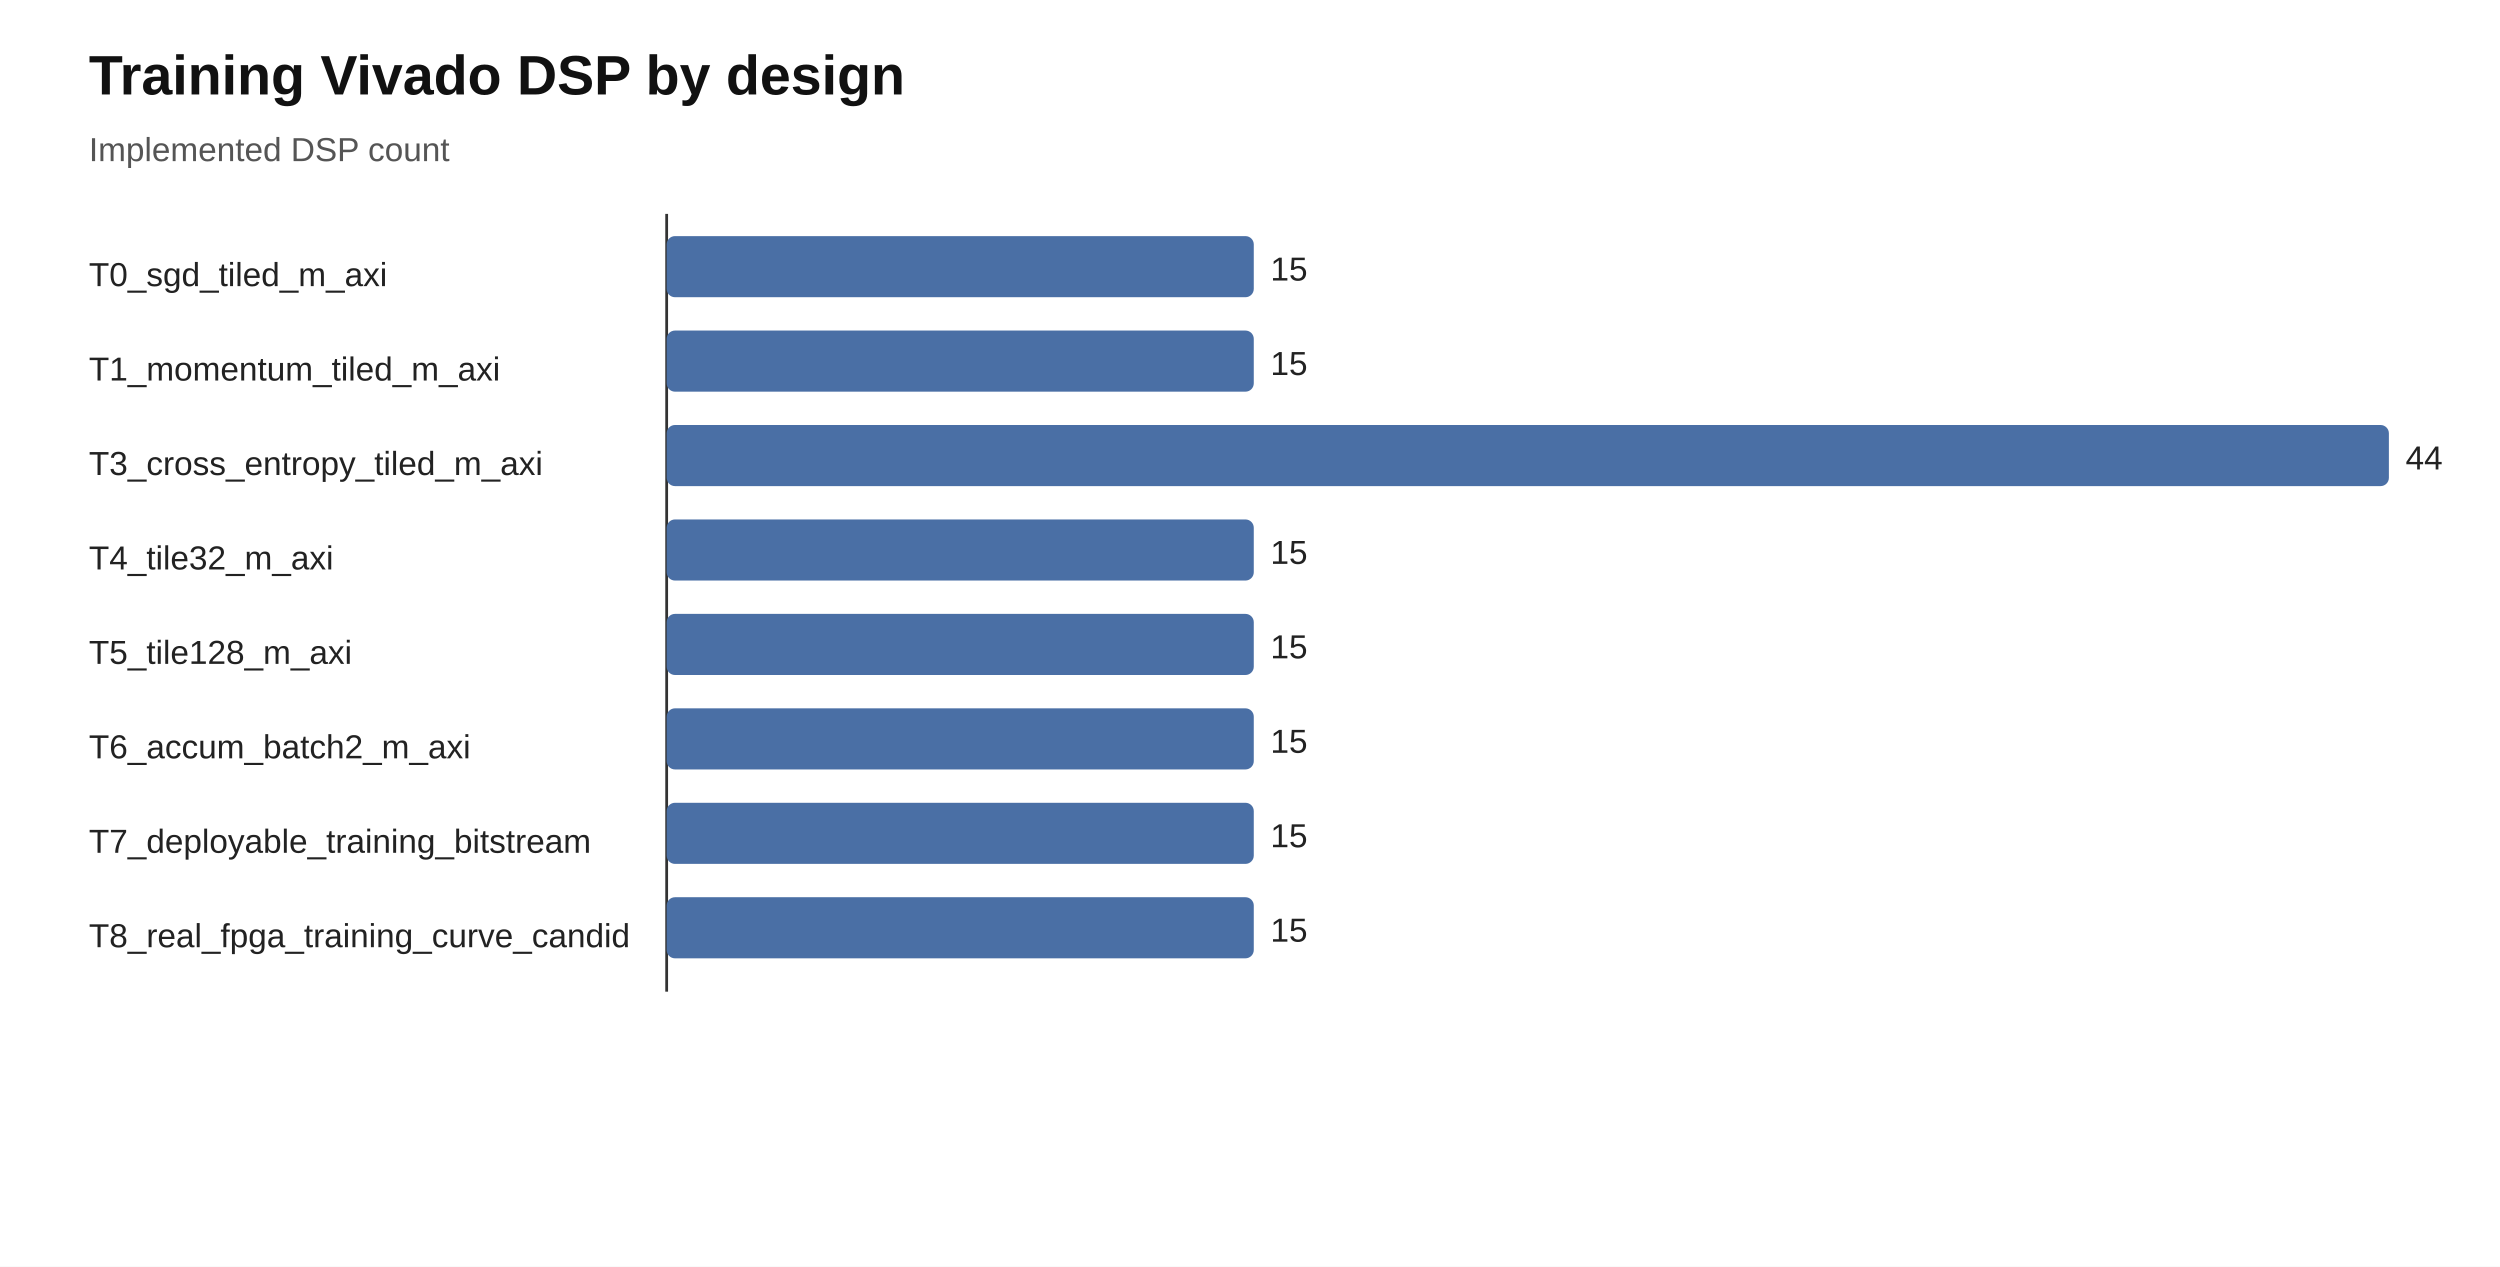
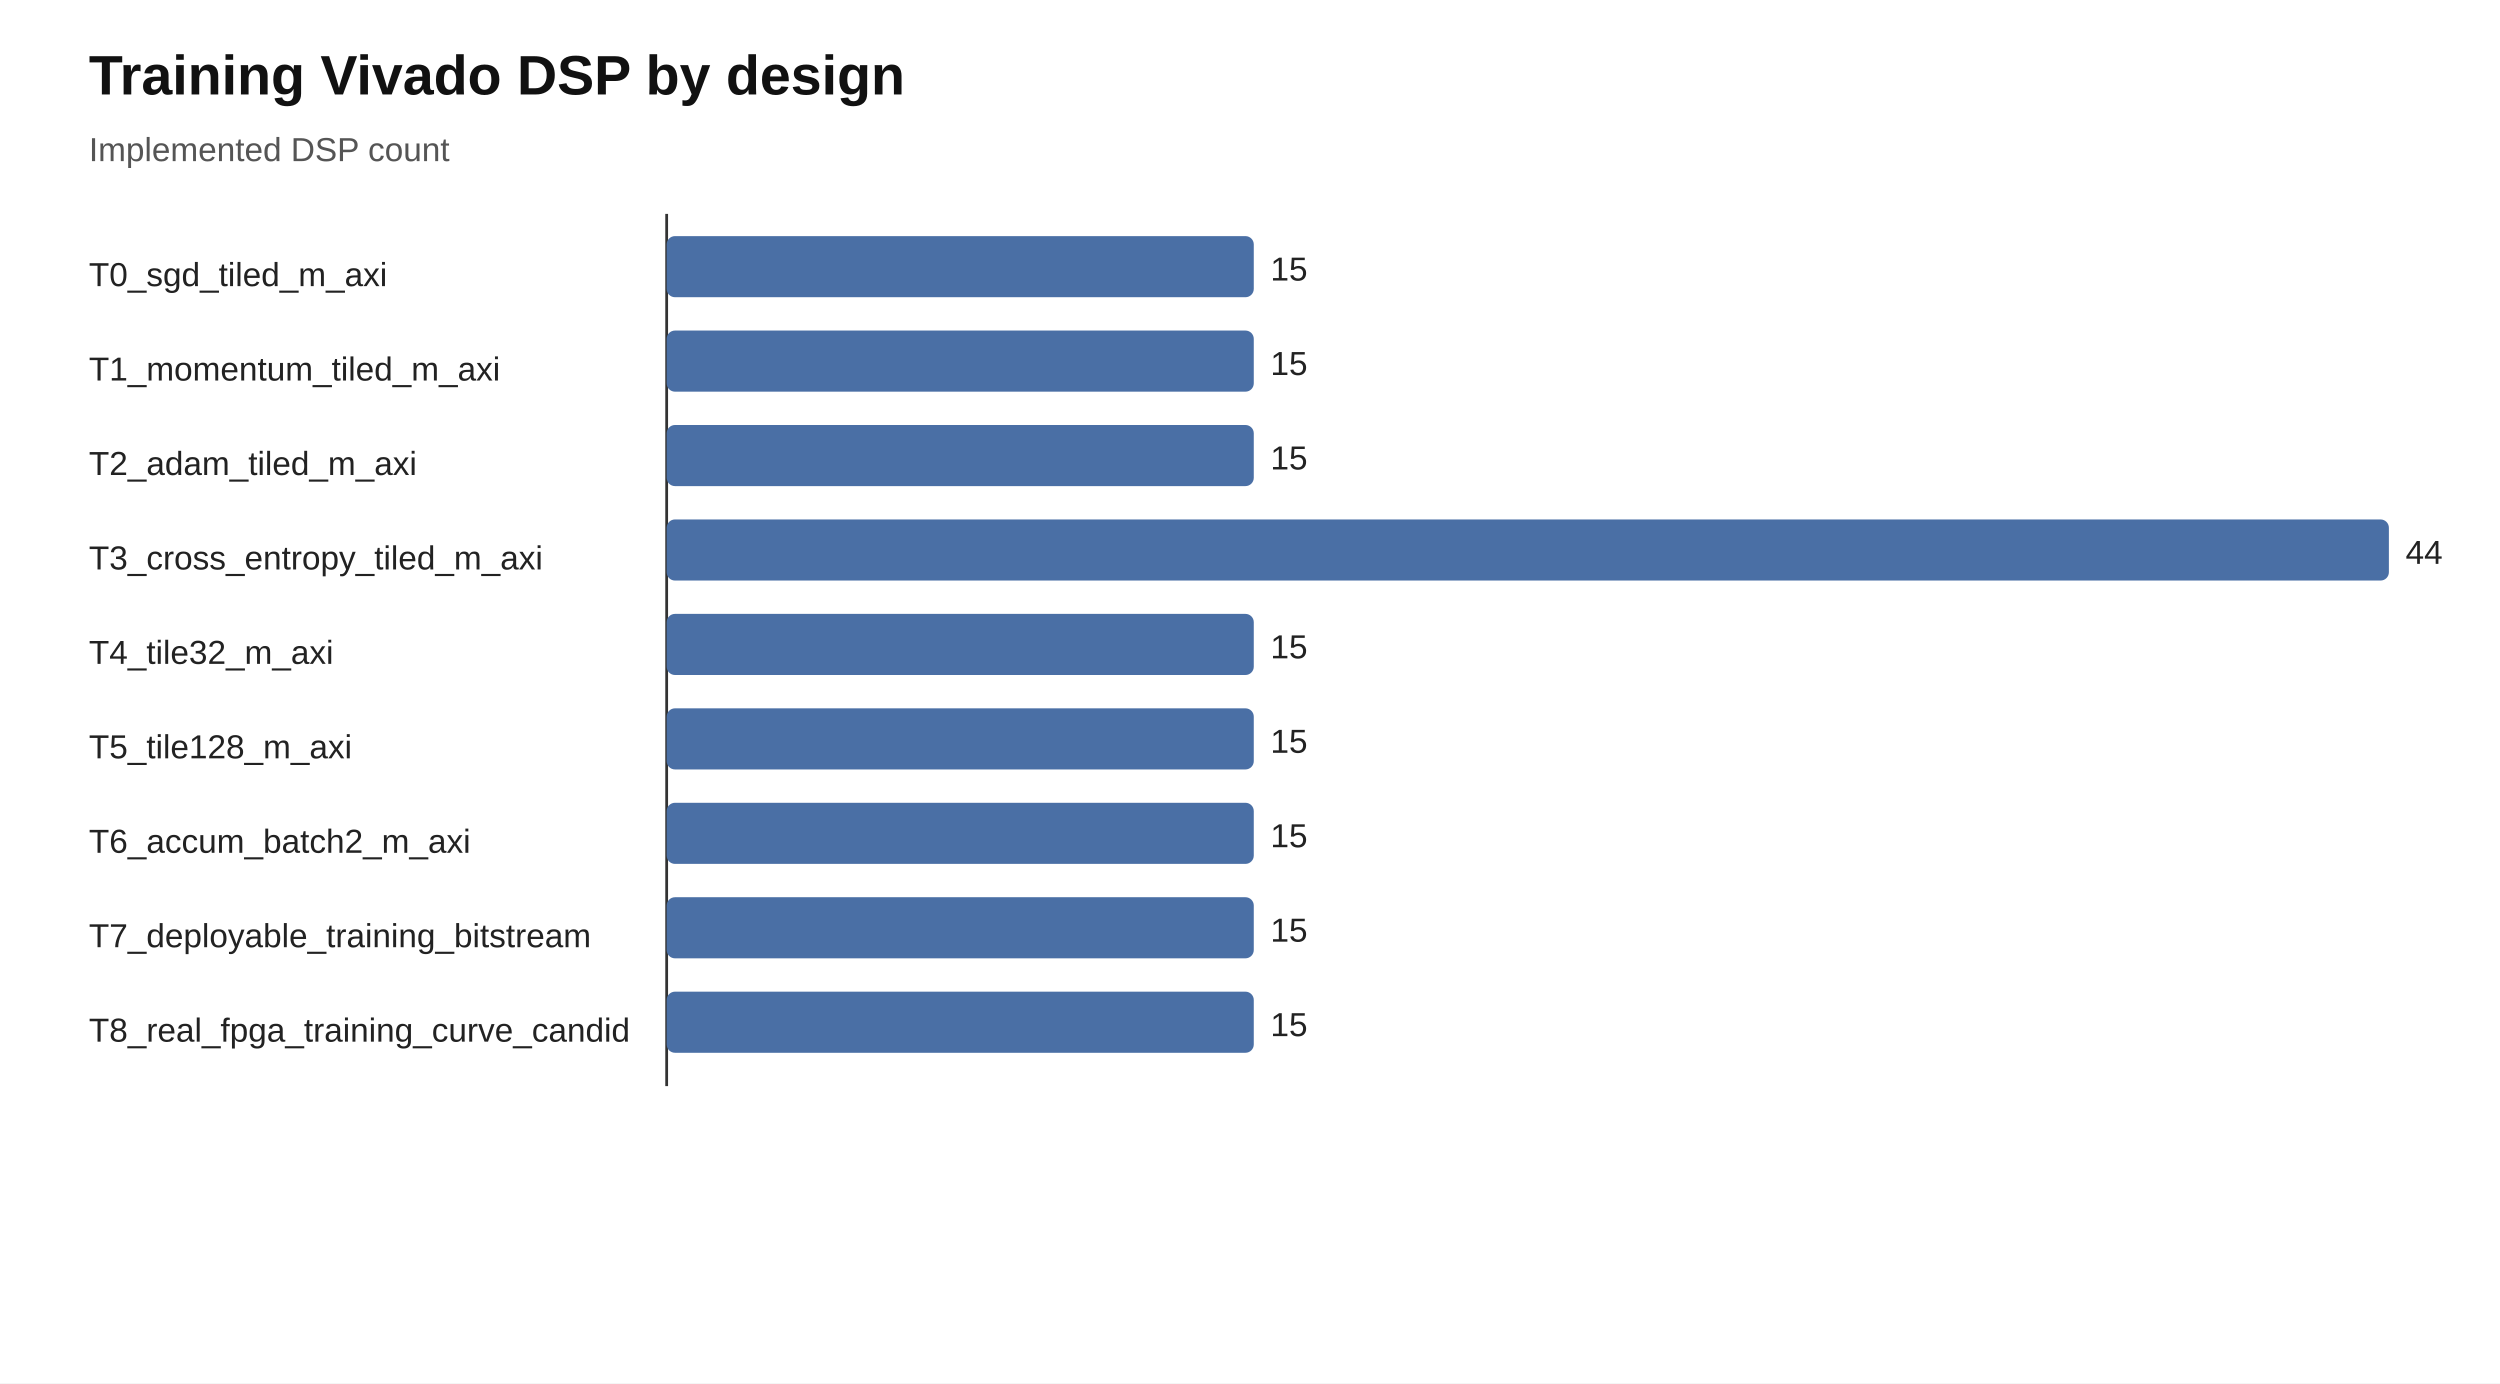
- <svg xmlns="http://www.w3.org/2000/svg" width="900" height="456" viewBox="0 0 900 456">
+ <svg xmlns="http://www.w3.org/2000/svg" width="900" height="498" viewBox="0 0 900 498">
  <rect width="100%" height="100%" fill="white" />
  <text x="32" y="34" font-family="Arial, sans-serif" font-size="20" font-weight="700" fill="#111">Training Vivado DSP by design</text>
  <text x="32" y="58" font-family="Arial, sans-serif" font-size="12" fill="#555">Implemented DSP count</text>
-   <line x1="240" y1="77" x2="240" y2="357" stroke="#333" stroke-width="1" />
+   <line x1="240" y1="77" x2="240" y2="391" stroke="#333" stroke-width="1" />
  <text x="32" y="103" font-family="Arial, sans-serif" font-size="12" fill="#222">T0_sgd_tiled_m_axi</text>
  <rect x="240" y="85" width="211.36" height="22" rx="3" fill="#4a6fa5" />
  <text x="457.36" y="101" font-family="Arial, sans-serif" font-size="12" fill="#222">15</text>
  <text x="32" y="137" font-family="Arial, sans-serif" font-size="12" fill="#222">T1_momentum_tiled_m_axi</text>
  <rect x="240" y="119" width="211.36" height="22" rx="3" fill="#4a6fa5" />
  <text x="457.36" y="135" font-family="Arial, sans-serif" font-size="12" fill="#222">15</text>
-   <text x="32" y="171" font-family="Arial, sans-serif" font-size="12" fill="#222">T3_cross_entropy_tiled_m_axi</text>
-   <rect x="240" y="153" width="620.00" height="22" rx="3" fill="#4a6fa5" />
-   <text x="866.00" y="169" font-family="Arial, sans-serif" font-size="12" fill="#222">44</text>
-   <text x="32" y="205" font-family="Arial, sans-serif" font-size="12" fill="#222">T4_tile32_m_axi</text>
-   <rect x="240" y="187" width="211.36" height="22" rx="3" fill="#4a6fa5" />
-   <text x="457.36" y="203" font-family="Arial, sans-serif" font-size="12" fill="#222">15</text>
-   <text x="32" y="239" font-family="Arial, sans-serif" font-size="12" fill="#222">T5_tile128_m_axi</text>
+   <text x="32" y="171" font-family="Arial, sans-serif" font-size="12" fill="#222">T2_adam_tiled_m_axi</text>
+   <rect x="240" y="153" width="211.36" height="22" rx="3" fill="#4a6fa5" />
+   <text x="457.36" y="169" font-family="Arial, sans-serif" font-size="12" fill="#222">15</text>
+   <text x="32" y="205" font-family="Arial, sans-serif" font-size="12" fill="#222">T3_cross_entropy_tiled_m_axi</text>
+   <rect x="240" y="187" width="620.00" height="22" rx="3" fill="#4a6fa5" />
+   <text x="866.00" y="203" font-family="Arial, sans-serif" font-size="12" fill="#222">44</text>
+   <text x="32" y="239" font-family="Arial, sans-serif" font-size="12" fill="#222">T4_tile32_m_axi</text>
  <rect x="240" y="221" width="211.36" height="22" rx="3" fill="#4a6fa5" />
  <text x="457.36" y="237" font-family="Arial, sans-serif" font-size="12" fill="#222">15</text>
-   <text x="32" y="273" font-family="Arial, sans-serif" font-size="12" fill="#222">T6_accum_batch2_m_axi</text>
+   <text x="32" y="273" font-family="Arial, sans-serif" font-size="12" fill="#222">T5_tile128_m_axi</text>
  <rect x="240" y="255" width="211.36" height="22" rx="3" fill="#4a6fa5" />
  <text x="457.36" y="271" font-family="Arial, sans-serif" font-size="12" fill="#222">15</text>
-   <text x="32" y="307" font-family="Arial, sans-serif" font-size="12" fill="#222">T7_deployable_training_bitstream</text>
+   <text x="32" y="307" font-family="Arial, sans-serif" font-size="12" fill="#222">T6_accum_batch2_m_axi</text>
  <rect x="240" y="289" width="211.36" height="22" rx="3" fill="#4a6fa5" />
  <text x="457.36" y="305" font-family="Arial, sans-serif" font-size="12" fill="#222">15</text>
-   <text x="32" y="341" font-family="Arial, sans-serif" font-size="12" fill="#222">T8_real_fpga_training_curve_candid</text>
+   <text x="32" y="341" font-family="Arial, sans-serif" font-size="12" fill="#222">T7_deployable_training_bitstream</text>
  <rect x="240" y="323" width="211.36" height="22" rx="3" fill="#4a6fa5" />
  <text x="457.36" y="339" font-family="Arial, sans-serif" font-size="12" fill="#222">15</text>
+   <text x="32" y="375" font-family="Arial, sans-serif" font-size="12" fill="#222">T8_real_fpga_training_curve_candid</text>
+   <rect x="240" y="357" width="211.36" height="22" rx="3" fill="#4a6fa5" />
+   <text x="457.36" y="373" font-family="Arial, sans-serif" font-size="12" fill="#222">15</text>
</svg>
